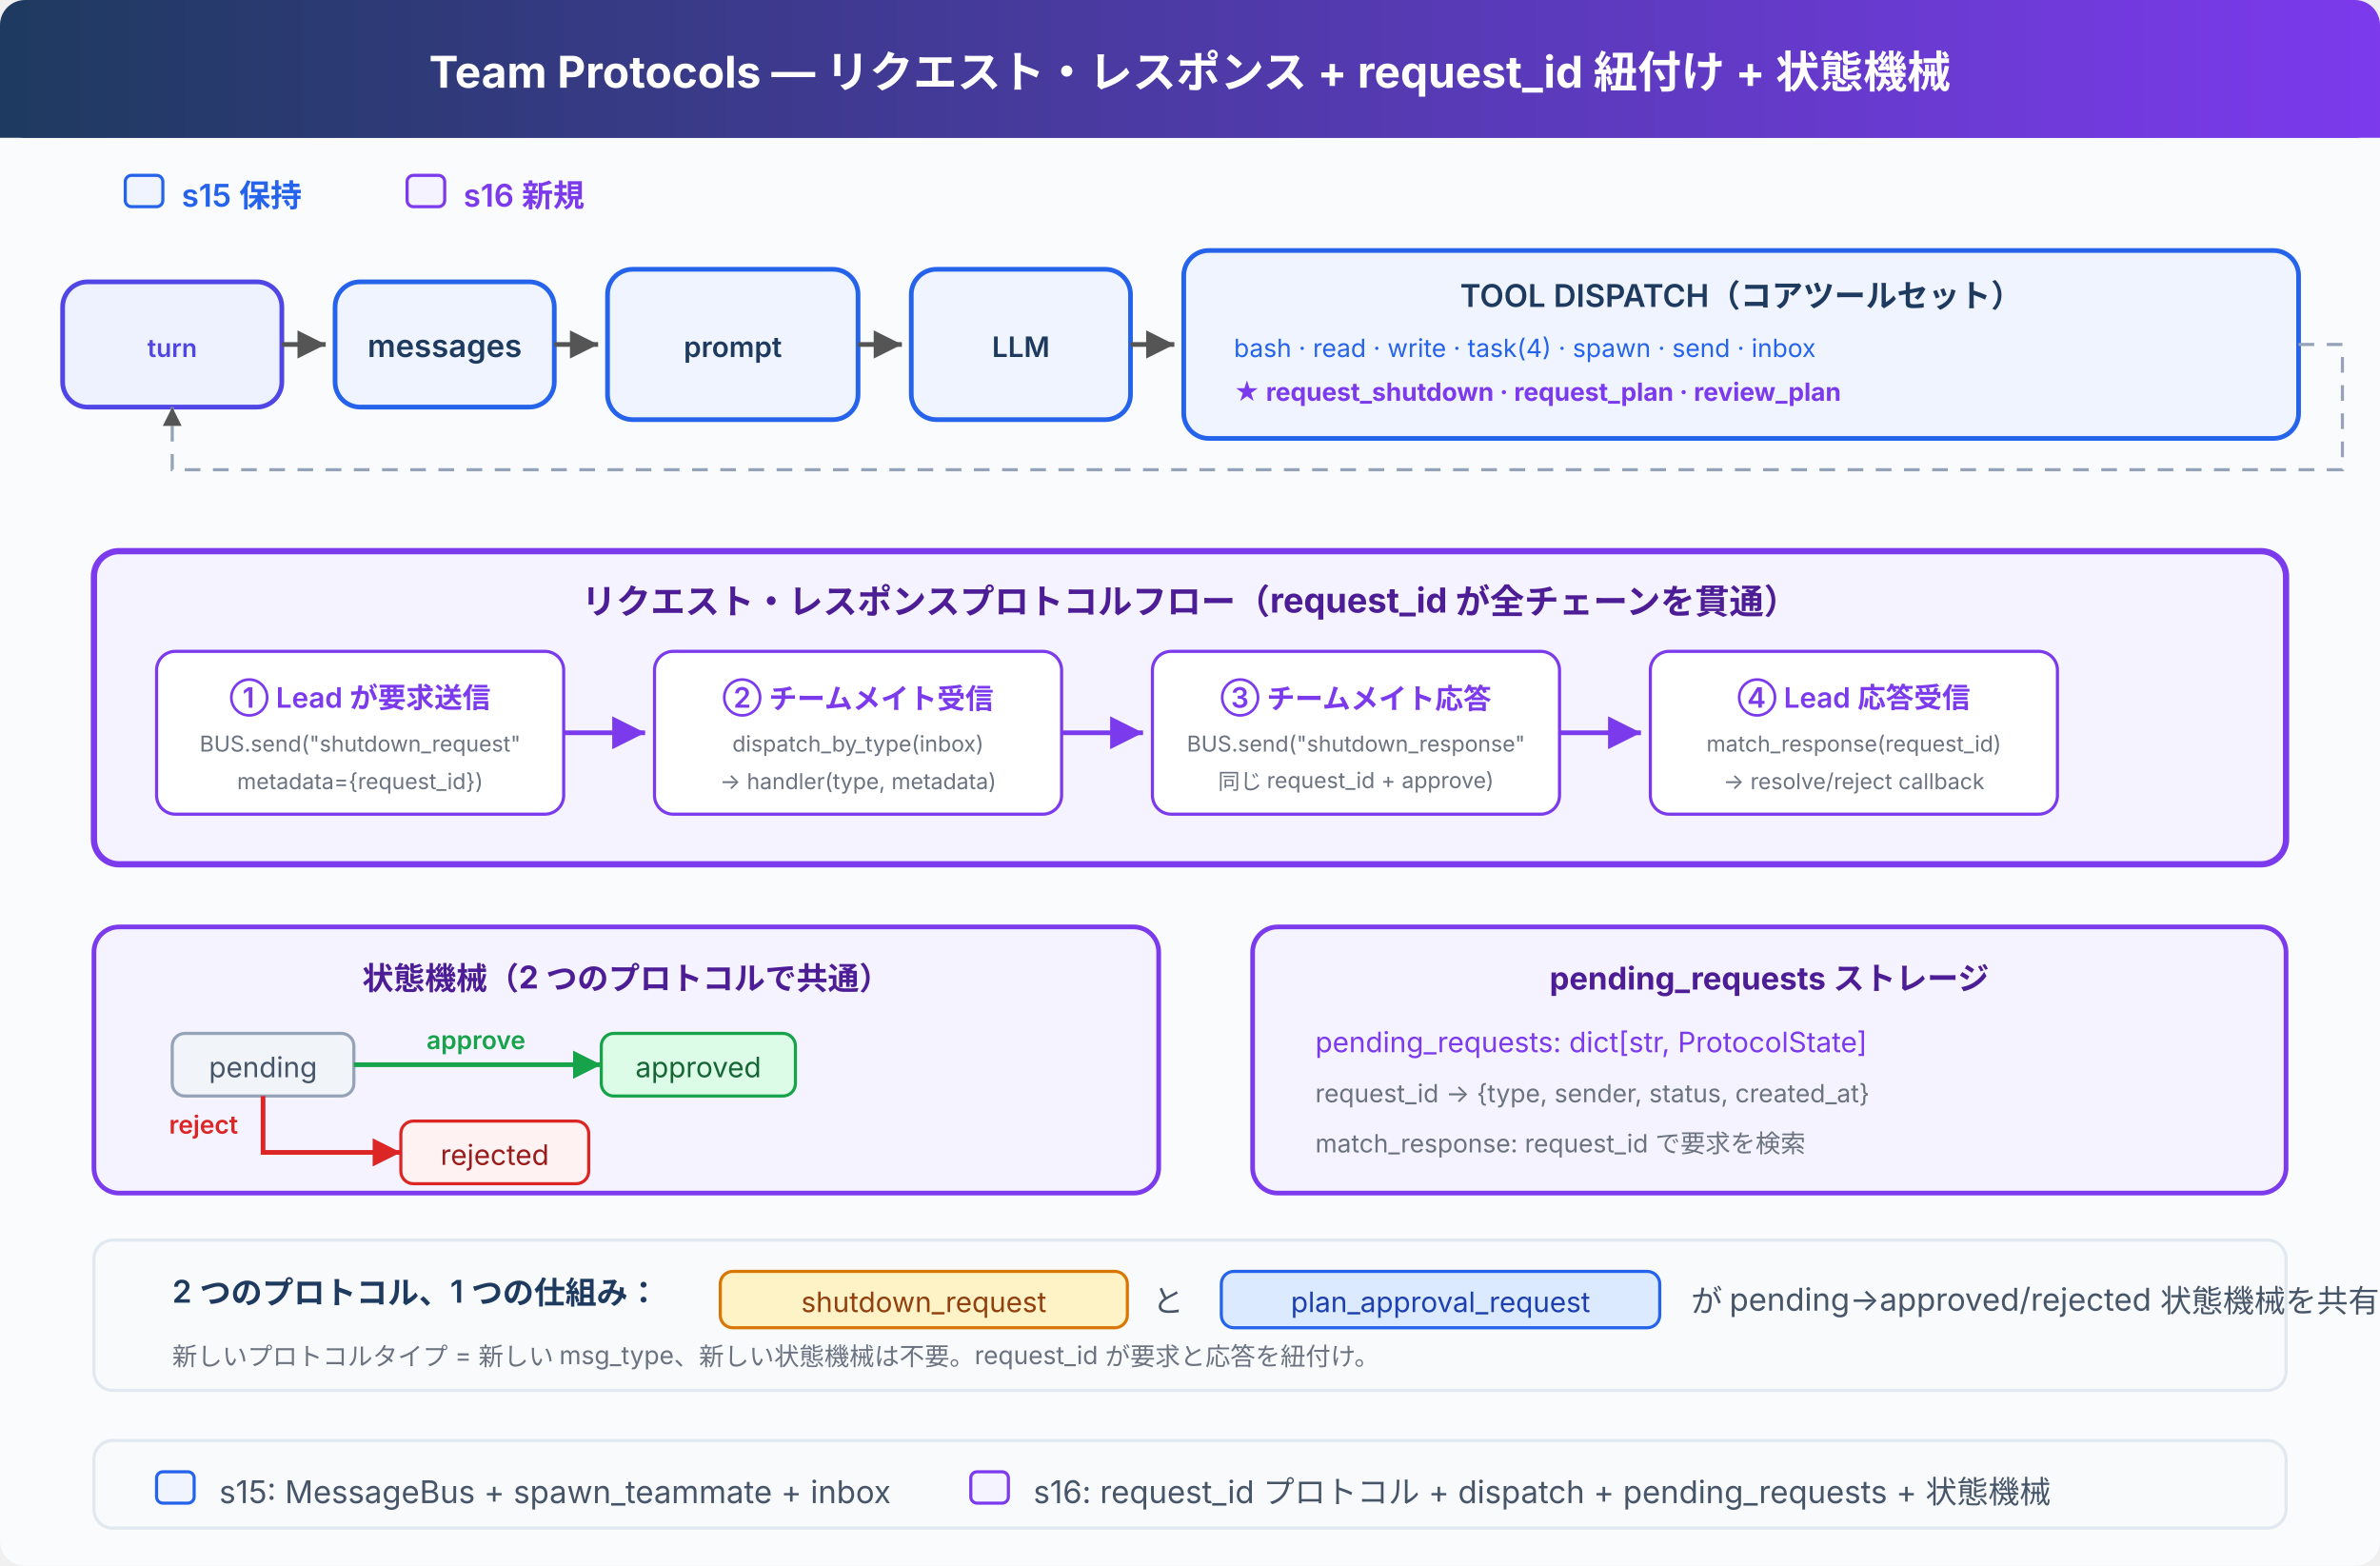
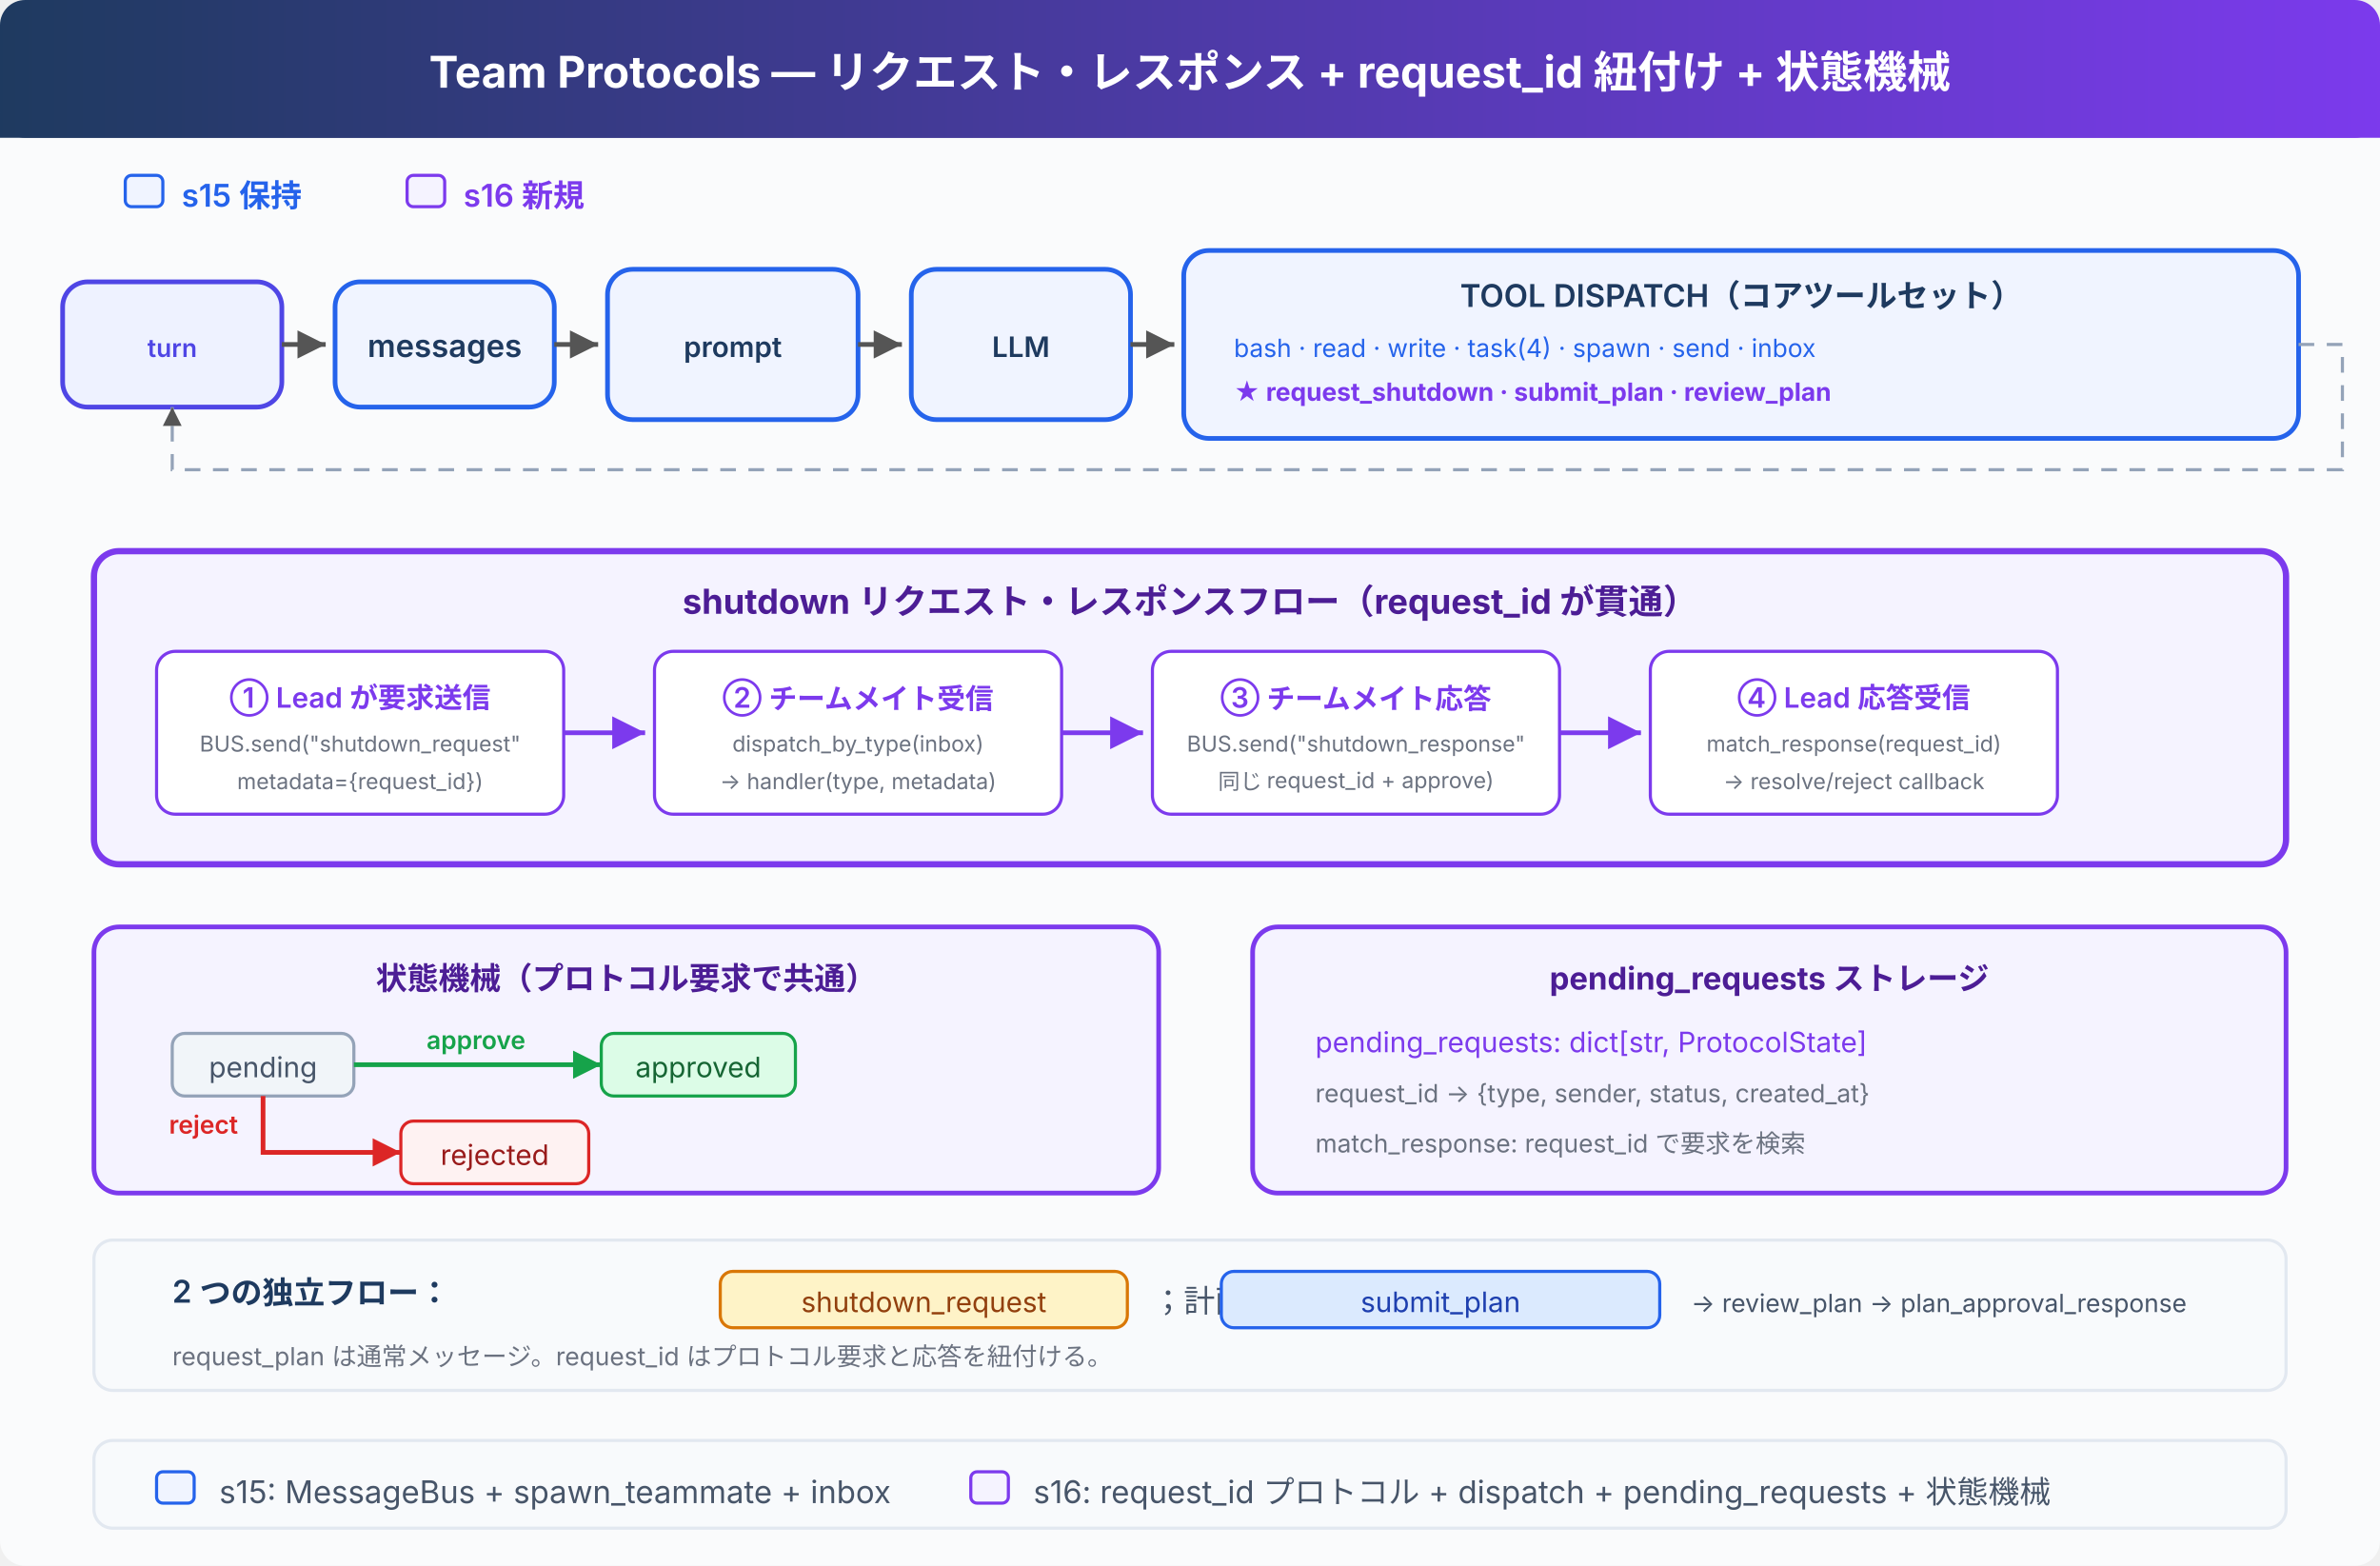
<svg xmlns="http://www.w3.org/2000/svg" viewBox="0 0 760 500" font-family="system-ui, -apple-system, sans-serif">
  <defs>
    <linearGradient id="header" x1="0" y1="0" x2="1" y2="0">
      <stop offset="0%" stop-color="#1e3a5f" />
      <stop offset="100%" stop-color="#7c3aed" />
    </linearGradient>
    <marker id="arrow" viewBox="0 0 10 10" refX="10" refY="5" markerWidth="6" markerHeight="6" orient="auto-start-reverse">
      <path d="M 0 0 L 10 5 L 0 10 z" fill="#555" />
    </marker>
    <marker id="arrow-purple" viewBox="0 0 10 10" refX="10" refY="5" markerWidth="7" markerHeight="7" orient="auto-start-reverse">
      <path d="M 0 0 L 10 5 L 0 10 z" fill="#7c3aed" />
    </marker>
    <marker id="arrow-cyan" viewBox="0 0 10 10" refX="10" refY="5" markerWidth="6" markerHeight="6" orient="auto-start-reverse">
      <path d="M 0 0 L 10 5 L 0 10 z" fill="#0891b2" />
    </marker>
    <marker id="arrow-green" viewBox="0 0 10 10" refX="10" refY="5" markerWidth="6" markerHeight="6" orient="auto-start-reverse">
      <path d="M 0 0 L 10 5 L 0 10 z" fill="#16a34a" />
    </marker>
    <marker id="arrow-red" viewBox="0 0 10 10" refX="10" refY="5" markerWidth="6" markerHeight="6" orient="auto-start-reverse">
      <path d="M 0 0 L 10 5 L 0 10 z" fill="#dc2626" />
    </marker>
  </defs>
  <rect width="760" height="500" fill="#fafbfc" rx="8" />
  <rect x="0" y="0" width="760" height="44" fill="url(#header)" rx="8" />
  <rect x="0" y="36" width="760" height="8" fill="url(#header)" />
  <text x="380" y="28" fill="#fff" font-size="14" font-weight="700" text-anchor="middle">Team Protocols — リクエスト・レスポンス + request_id 紐付け + 状態機械</text>
  <rect x="40" y="56" width="12" height="10" rx="2" fill="#f0f4ff" stroke="#2563eb" stroke-width="1" />
  <text x="58" y="66" fill="#2563eb" font-size="10" font-weight="600">s15 保持</text>
  <rect x="130" y="56" width="12" height="10" rx="2" fill="#f5f3ff" stroke="#7c3aed" stroke-width="1" />
  <text x="148" y="66" fill="#7c3aed" font-size="10" font-weight="600">s16 新規</text>
  <rect x="20" y="90" width="70" height="40" rx="8" fill="#eef2ff" stroke="#4f46e5" stroke-width="1.5" />
  <text x="55" y="114" fill="#4f46e5" font-size="8" font-weight="600" text-anchor="middle">turn</text>
  <line x1="90" y1="110" x2="104" y2="110" stroke="#555" stroke-width="1.5" marker-end="url(#arrow)" />
  <rect x="107" y="90" width="70" height="40" rx="8" fill="#f0f4ff" stroke="#2563eb" stroke-width="1.5" />
  <text x="142" y="114" fill="#1e3a5f" font-size="10" font-weight="600" text-anchor="middle">messages</text>
  <line x1="177" y1="110" x2="191" y2="110" stroke="#555" stroke-width="1.5" marker-end="url(#arrow)" />
  <rect x="194" y="86" width="80" height="48" rx="8" fill="#f0f4ff" stroke="#2563eb" stroke-width="1.5" />
  <text x="234" y="114" fill="#1e3a5f" font-size="9" font-weight="600" text-anchor="middle">prompt</text>
  <line x1="274" y1="110" x2="288" y2="110" stroke="#555" stroke-width="1.5" marker-end="url(#arrow)" />
  <rect x="291" y="86" width="70" height="48" rx="8" fill="#f0f4ff" stroke="#2563eb" stroke-width="1.5" />
  <text x="326" y="114" fill="#1e3a5f" font-size="9" font-weight="600" text-anchor="middle">LLM</text>
  <line x1="361" y1="110" x2="375" y2="110" stroke="#555" stroke-width="1.5" marker-end="url(#arrow)" />
  <rect x="378" y="80" width="356" height="60" rx="8" fill="#f0f4ff" stroke="#2563eb" stroke-width="1.5" />
  <text x="556" y="98" fill="#1e3a5f" font-size="10" font-weight="600" text-anchor="middle">TOOL DISPATCH（コアツールセット）</text>
  <text x="394" y="114" fill="#2563eb" font-size="8">bash · read · write · task(4) · spawn · send · inbox</text>
-   <text x="394" y="128" fill="#7c3aed" font-size="8" font-weight="700">★ request_shutdown · request_plan · review_plan</text>
+   <text x="394" y="128" fill="#7c3aed" font-size="8" font-weight="700">★ request_shutdown · submit_plan · review_plan</text>
  <path d="M 734 110 L 748 110 L 748 150 L 55 150 L 55 130" fill="none" stroke="#94a3b8" stroke-width="1" marker-end="url(#arrow)" stroke-dasharray="5,4" />
  <rect x="30" y="176" width="700" height="100" rx="8" fill="#f5f3ff" stroke="#7c3aed" stroke-width="2" />
-   <text x="380" y="196" fill="#4c1d95" font-size="11" font-weight="700" text-anchor="middle">リクエスト・レスポンスプロトコルフロー（request_id が全チェーンを貫通）</text>
+   <text x="380" y="196" fill="#4c1d95" font-size="11" font-weight="700" text-anchor="middle">shutdown リクエスト・レスポンスフロー（request_id が貫通）</text>
  <rect x="50" y="208" width="130" height="52" rx="6" fill="#fff" stroke="#7c3aed" stroke-width="1" />
  <text x="115" y="226" fill="#7c3aed" font-size="9" font-weight="600" text-anchor="middle">① Lead が要求送信</text>
  <text x="115" y="240" fill="#6b7280" font-size="7" text-anchor="middle">BUS.send("shutdown_request"</text>
  <text x="115" y="252" fill="#6b7280" font-size="7" text-anchor="middle">metadata={request_id})</text>
  <line x1="180" y1="234" x2="206" y2="234" stroke="#7c3aed" stroke-width="1.5" marker-end="url(#arrow-purple)" />
  <rect x="209" y="208" width="130" height="52" rx="6" fill="#fff" stroke="#7c3aed" stroke-width="1" />
  <text x="274" y="226" fill="#7c3aed" font-size="9" font-weight="600" text-anchor="middle">② チームメイト受信</text>
  <text x="274" y="240" fill="#6b7280" font-size="7" text-anchor="middle">dispatch_by_type(inbox)</text>
  <text x="274" y="252" fill="#6b7280" font-size="7" text-anchor="middle">→ handler(type, metadata)</text>
  <line x1="339" y1="234" x2="365" y2="234" stroke="#7c3aed" stroke-width="1.5" marker-end="url(#arrow-purple)" />
  <rect x="368" y="208" width="130" height="52" rx="6" fill="#fff" stroke="#7c3aed" stroke-width="1" />
  <text x="433" y="226" fill="#7c3aed" font-size="9" font-weight="600" text-anchor="middle">③ チームメイト応答</text>
  <text x="433" y="240" fill="#6b7280" font-size="7" text-anchor="middle">BUS.send("shutdown_response"</text>
  <text x="433" y="252" fill="#6b7280" font-size="7" text-anchor="middle">同じ request_id + approve)</text>
  <line x1="498" y1="234" x2="524" y2="234" stroke="#7c3aed" stroke-width="1.5" marker-end="url(#arrow-purple)" />
  <rect x="527" y="208" width="130" height="52" rx="6" fill="#fff" stroke="#7c3aed" stroke-width="1" />
  <text x="592" y="226" fill="#7c3aed" font-size="9" font-weight="600" text-anchor="middle">④ Lead 応答受信</text>
  <text x="592" y="240" fill="#6b7280" font-size="7" text-anchor="middle">match_response(request_id)</text>
  <text x="592" y="252" fill="#6b7280" font-size="7" text-anchor="middle">→ resolve/reject callback</text>
  <rect x="30" y="296" width="340" height="85" rx="8" fill="#f5f3ff" stroke="#7c3aed" stroke-width="1.5" />
-   <text x="200" y="316" fill="#4c1d95" font-size="10" font-weight="700" text-anchor="middle">状態機械（2 つのプロトコルで共通）</text>
+   <text x="200" y="316" fill="#4c1d95" font-size="10" font-weight="700" text-anchor="middle">状態機械（プロトコル要求で共通）</text>
  <rect x="55" y="330" width="58" height="20" rx="4" fill="#f1f5f9" stroke="#94a3b8" stroke-width="1" />
  <text x="84" y="344" fill="#475569" font-size="9" text-anchor="middle">pending</text>
  <line x1="113" y1="340" x2="192" y2="340" stroke="#16a34a" stroke-width="1.5" marker-end="url(#arrow-green)" />
  <text x="152" y="335" fill="#16a34a" font-size="8" font-weight="600" text-anchor="middle">approve</text>
  <rect x="192" y="330" width="62" height="20" rx="4" fill="#dcfce7" stroke="#16a34a" stroke-width="1" />
  <text x="223" y="344" fill="#166534" font-size="9" text-anchor="middle">approved</text>
  <path d="M 84 350 L 84 368 L 128 368" fill="none" stroke="#dc2626" stroke-width="1.5" marker-end="url(#arrow-red)" />
  <text x="76" y="362" fill="#dc2626" font-size="8" font-weight="600" text-anchor="end">reject</text>
  <rect x="128" y="358" width="60" height="20" rx="4" fill="#fef2f2" stroke="#dc2626" stroke-width="1" />
  <text x="158" y="372" fill="#991b1b" font-size="9" text-anchor="middle">rejected</text>
  <rect x="400" y="296" width="330" height="85" rx="8" fill="#f5f3ff" stroke="#7c3aed" stroke-width="1.5" />
  <text x="565" y="316" fill="#4c1d95" font-size="10" font-weight="700" text-anchor="middle">pending_requests ストレージ</text>
  <text x="420" y="336" fill="#7c3aed" font-size="9">pending_requests: dict[str, ProtocolState]</text>
  <text x="420" y="352" fill="#6b7280" font-size="8">request_id → {type, sender, status, created_at}</text>
  <text x="420" y="368" fill="#6b7280" font-size="8">match_response: request_id で要求を検索</text>
  <rect x="30" y="396" width="700" height="48" rx="6" fill="#f8fafc" stroke="#e2e8f0" stroke-width="1" />
-   <text x="55" y="416" fill="#1e3a5f" font-size="10" font-weight="600">2 つのプロトコル、1 つの仕組み：</text>
+   <text x="55" y="416" fill="#1e3a5f" font-size="10" font-weight="600">2 つの独立フロー：</text>
  <rect x="230" y="406" width="130" height="18" rx="4" fill="#fef3c7" stroke="#d97706" stroke-width="1" />
  <text x="295" y="419" fill="#92400e" font-size="9" text-anchor="middle">shutdown_request</text>
-   <text x="368" y="419" fill="#475569" font-size="10">と</text>
+   <text x="368" y="419" fill="#475569" font-size="10">；計画：</text>
  <rect x="390" y="406" width="140" height="18" rx="4" fill="#dbeafe" stroke="#2563eb" stroke-width="1" />
-   <text x="460" y="419" fill="#1e40af" font-size="9" text-anchor="middle">plan_approval_request</text>
-   <text x="540" y="419" fill="#475569" font-size="10">が pending→approved/rejected 状態機械を共有</text>
-   <text x="55" y="436" fill="#6b7280" font-size="8">新しいプロトコルタイプ = 新しい msg_type、新しい状態機械は不要。request_id が要求と応答を紐付け。</text>
+   <text x="460" y="419" fill="#1e40af" font-size="9" text-anchor="middle">submit_plan</text>
+   <text x="540" y="419" fill="#475569" font-size="8">→ review_plan → plan_approval_response</text>
+   <text x="55" y="436" fill="#6b7280" font-size="8">request_plan は通常メッセージ。request_id はプロトコル要求と応答を紐付ける。</text>
  <rect x="30" y="460" width="700" height="28" rx="6" fill="#f8fafc" stroke="#e2e8f0" stroke-width="1" />
  <rect x="50" y="470" width="12" height="10" rx="2" fill="#f0f4ff" stroke="#2563eb" stroke-width="1" />
  <text x="70" y="480" fill="#475569" font-size="10">s15: MessageBus + spawn_teammate + inbox</text>
  <rect x="310" y="470" width="12" height="10" rx="2" fill="#f5f3ff" stroke="#7c3aed" stroke-width="1" />
  <text x="330" y="480" fill="#475569" font-size="10">s16: request_id プロトコル + dispatch + pending_requests + 状態機械</text>
</svg>
